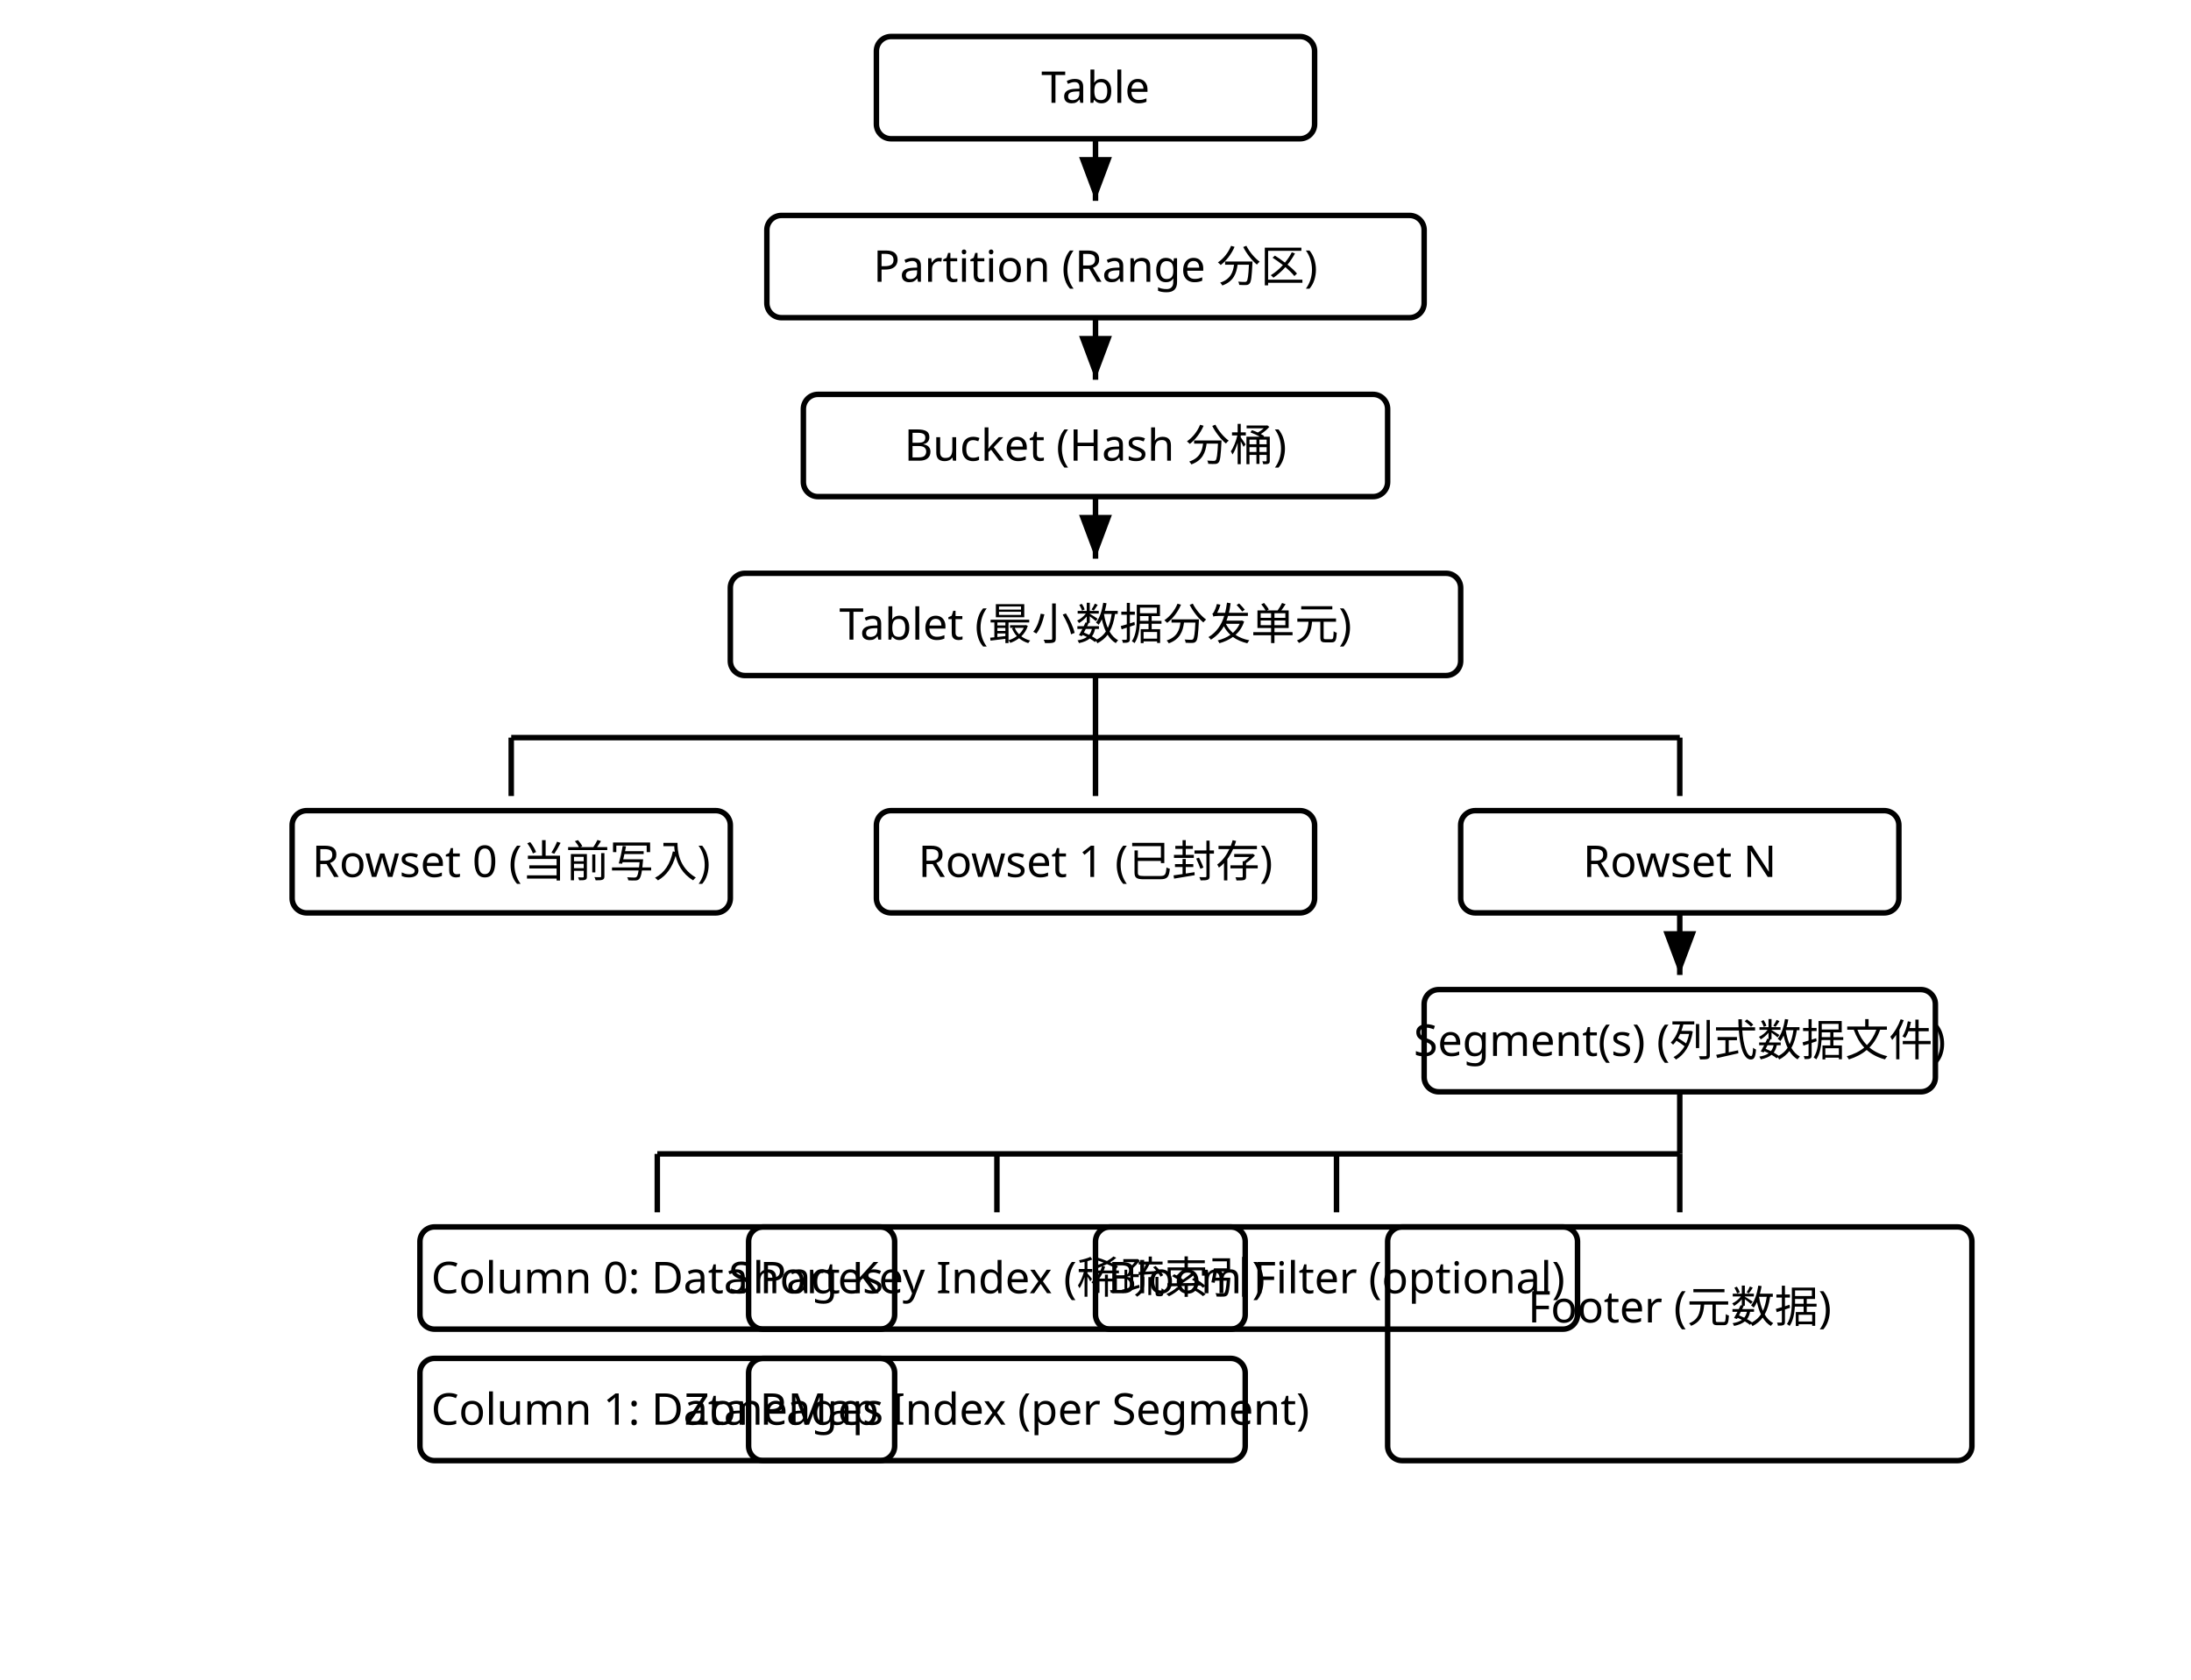
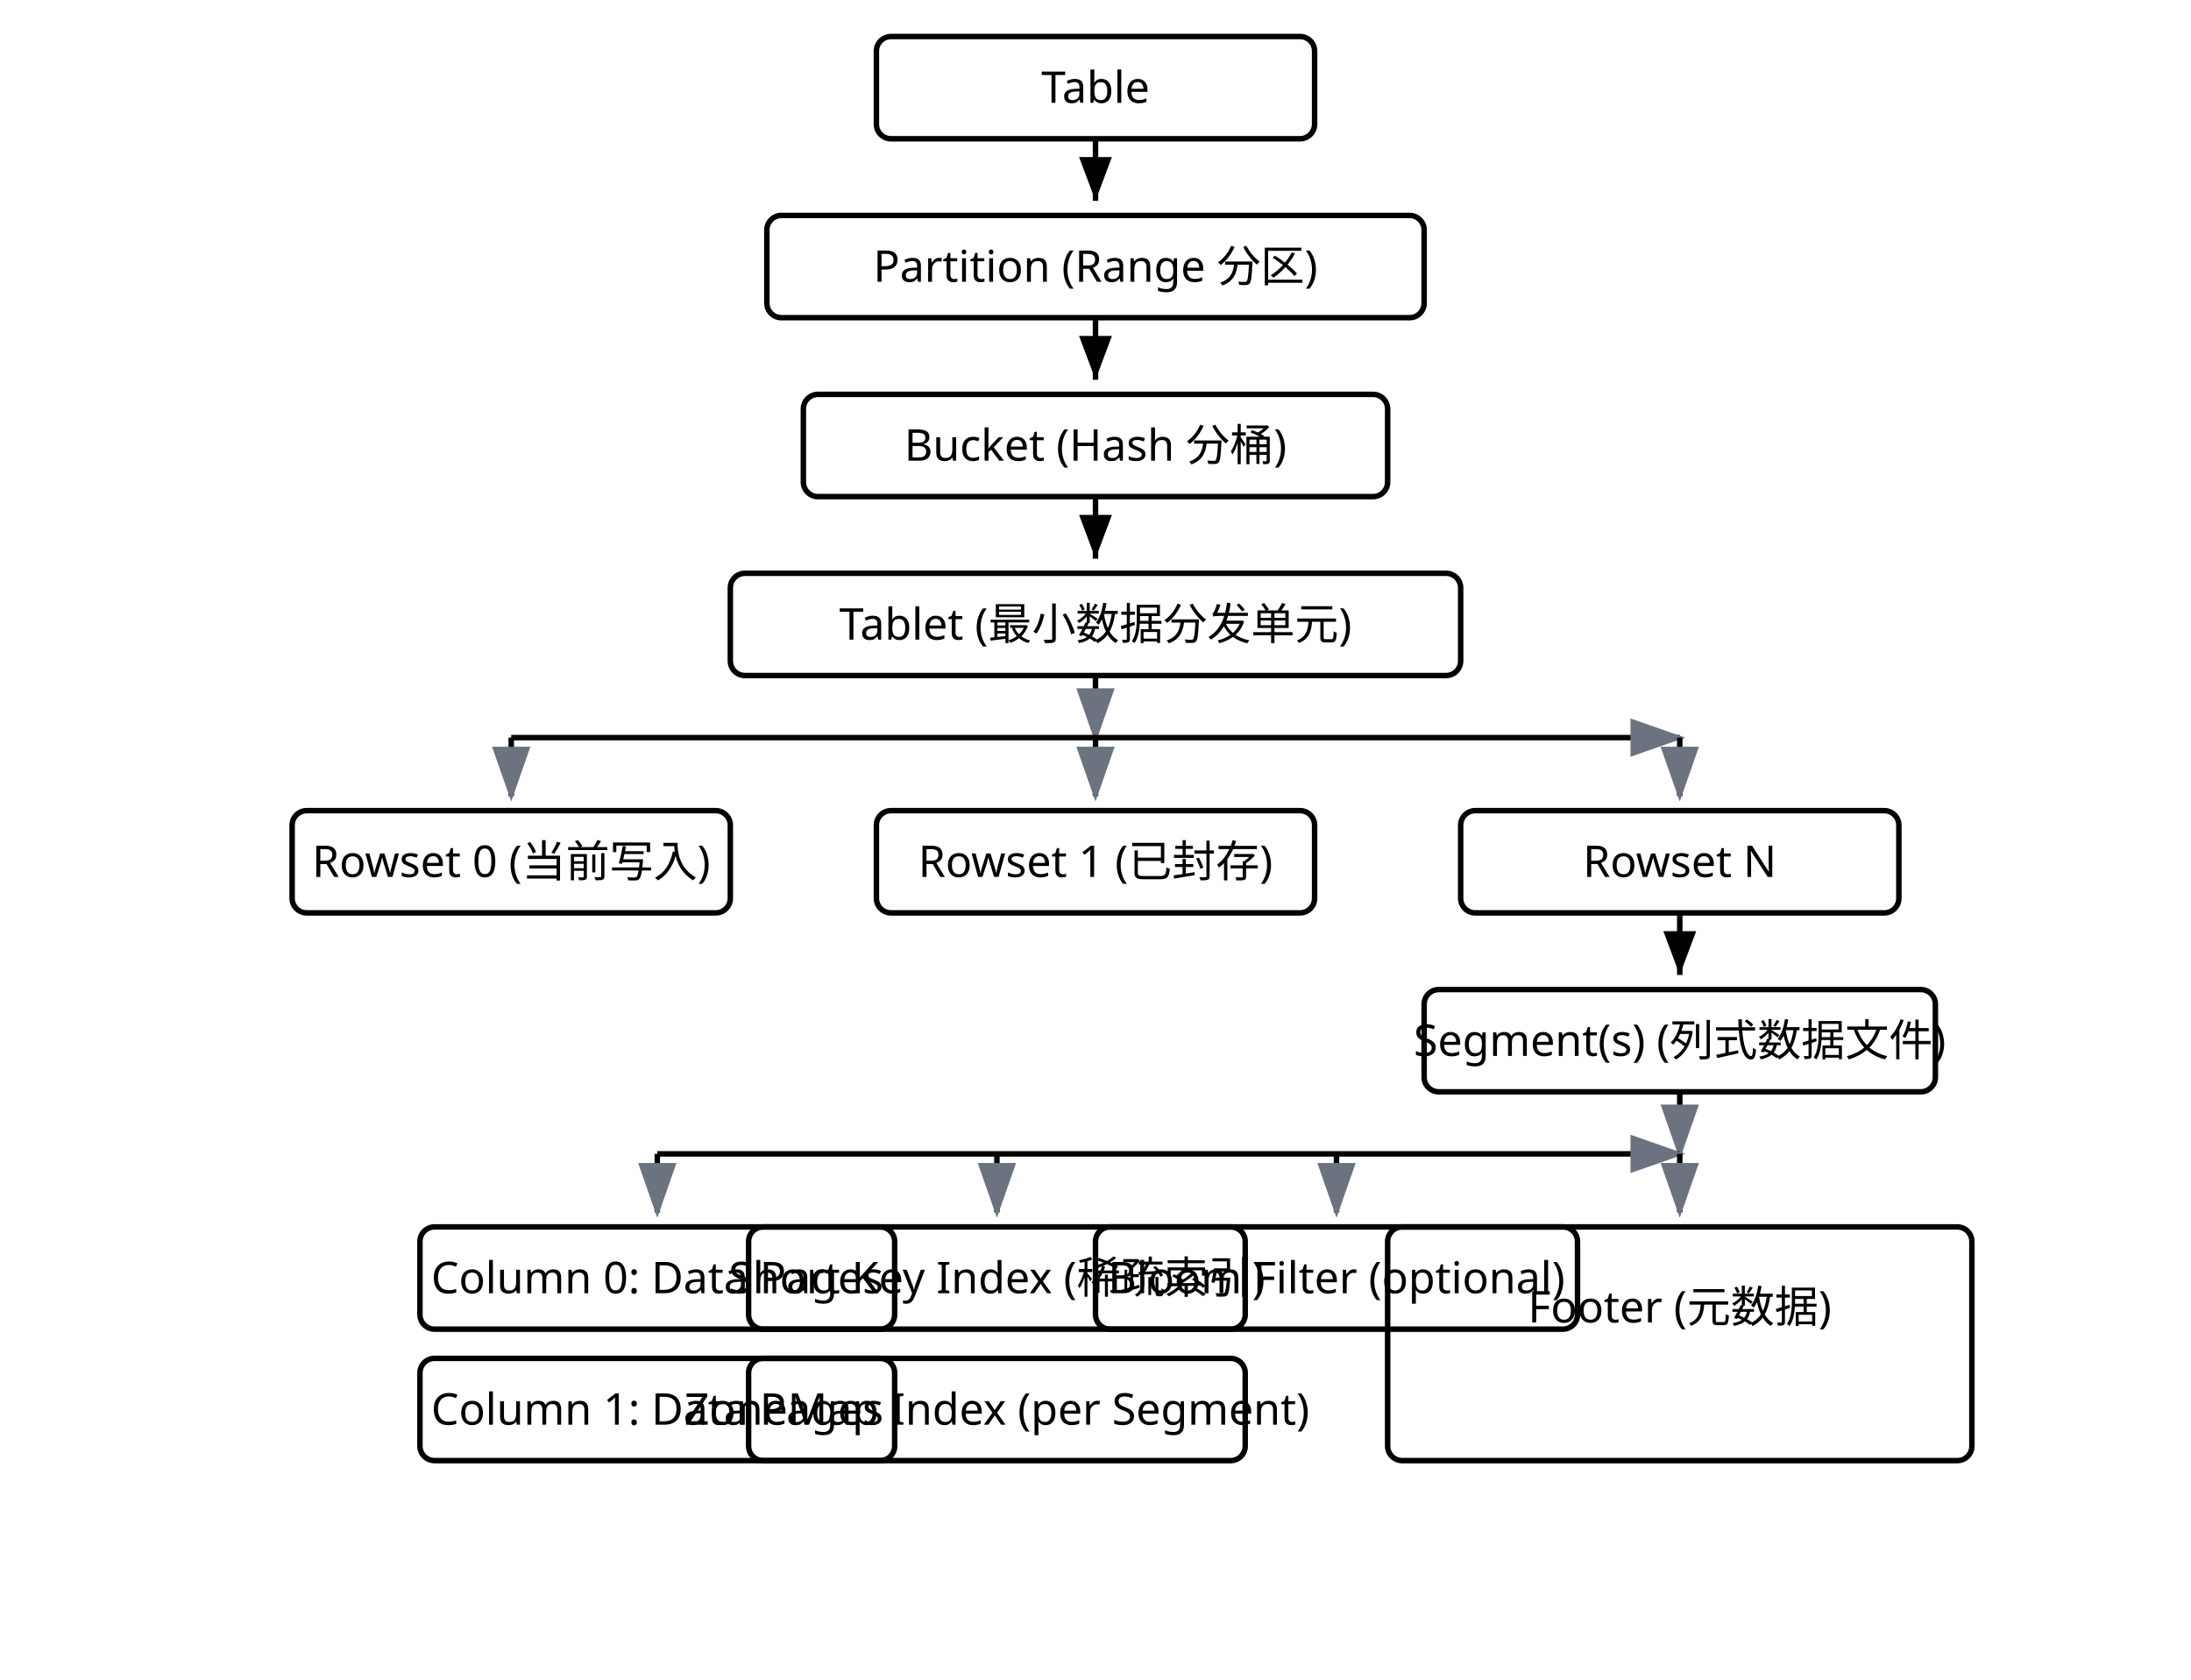
<svg xmlns="http://www.w3.org/2000/svg" viewBox="0 0 600 460">
  <defs>
    <marker id="ar4" markerWidth="8" markerHeight="6" refX="8" refY="3" orient="auto">
      <path d="M0,0 L8,3 L0,6 Z" fill="currentColor" />
+     </marker>
+     <marker id="arrow-6b7280" markerWidth="10" markerHeight="7" refX="9" refY="3.5" orient="auto">
+       <polygon points="0 0, 10 3.5, 0 7" fill="#6b7280" />
    </marker>
  </defs>
  <style>
    text { font-family: sans-serif; font-size: 12px; fill: currentColor; dominant-baseline: middle; text-anchor: middle; }
    line { stroke: currentColor; stroke-width: 1.5; }
    rect { fill: transparent; stroke: currentColor; stroke-width: 1.5; rx: 4; }
  </style>
  <rect x="240" y="10" width="120" height="28" />
  <text x="300" y="24">Table</text>
  <line x1="300" y1="38" x2="300" y2="55" marker-end="url(#ar4)" />
  <rect x="210" y="59" width="180" height="28" />
  <text x="300" y="73">Partition (Range 分区)</text>
  <line x1="300" y1="87" x2="300" y2="104" marker-end="url(#ar4)" />
  <rect x="220" y="108" width="160" height="28" />
  <text x="300" y="122">Bucket (Hash 分桶)</text>
  <line x1="300" y1="136" x2="300" y2="153" marker-end="url(#ar4)" />
  <rect x="200" y="157" width="200" height="28" />
  <text x="300" y="171">Tablet (最小数据分发单元)</text>
-   <line x1="300" y1="185" x2="300" y2="202" />
-   <line x1="140" y1="202" x2="460" y2="202" />
-   <line x1="140" y1="202" x2="140" y2="218" />
-   <line x1="300" y1="202" x2="300" y2="218" />
-   <line x1="460" y1="202" x2="460" y2="218" />
+   <line x1="300" y1="185" x2="300" y2="202" marker-end="url(#arrow-6b7280)" />
+   <line x1="140" y1="202" x2="460" y2="202" marker-end="url(#arrow-6b7280)" />
+   <line x1="140" y1="202" x2="140" y2="218" marker-end="url(#arrow-6b7280)" />
+   <line x1="300" y1="202" x2="300" y2="218" marker-end="url(#arrow-6b7280)" />
+   <line x1="460" y1="202" x2="460" y2="218" marker-end="url(#arrow-6b7280)" />
  <rect x="80" y="222" width="120" height="28" />
  <text x="140" y="236">Rowset 0 (当前写入)</text>
  <rect x="240" y="222" width="120" height="28" />
  <text x="300" y="236">Rowset 1 (已封存)</text>
  <rect x="400" y="222" width="120" height="28" />
  <text x="460" y="236">Rowset N</text>
  <line x1="460" y1="250" x2="460" y2="267" marker-end="url(#ar4)" />
  <rect x="390" y="271" width="140" height="28" />
  <text x="460" y="285">Segment(s) (列式数据文件)</text>
-   <line x1="460" y1="299" x2="460" y2="316" />
-   <line x1="180" y1="316" x2="460" y2="316" />
-   <line x1="180" y1="316" x2="180" y2="332" />
-   <line x1="273" y1="316" x2="273" y2="332" />
-   <line x1="366" y1="316" x2="366" y2="332" />
-   <line x1="460" y1="316" x2="460" y2="332" />
+   <line x1="460" y1="299" x2="460" y2="316" marker-end="url(#arrow-6b7280)" />
+   <line x1="180" y1="316" x2="460" y2="316" marker-end="url(#arrow-6b7280)" />
+   <line x1="180" y1="316" x2="180" y2="332" marker-end="url(#arrow-6b7280)" />
+   <line x1="273" y1="316" x2="273" y2="332" marker-end="url(#arrow-6b7280)" />
+   <line x1="366" y1="316" x2="366" y2="332" marker-end="url(#arrow-6b7280)" />
+   <line x1="460" y1="316" x2="460" y2="332" marker-end="url(#arrow-6b7280)" />
  <rect x="115" y="336" width="130" height="28" />
  <text x="180" y="350" font-size="11px">Column 0: Data Pages</text>
  <rect x="115" y="372" width="130" height="28" />
  <text x="180" y="386" font-size="11px">Column 1: Data Pages</text>
  <rect x="205" y="336" width="136" height="28" />
  <text x="273" y="350" font-size="11px">Short Key Index (稀疏索引)</text>
  <rect x="205" y="372" width="136" height="28" />
  <text x="273" y="386" font-size="11px">ZoneMap Index (per Segment)</text>
  <rect x="300" y="336" width="132" height="28" />
  <text x="366" y="350" font-size="11px">Bloom Filter (optional)</text>
  <rect x="380" y="336" width="160" height="64" />
  <text x="460" y="358" font-size="11px">Footer (元数据)</text>
</svg>
